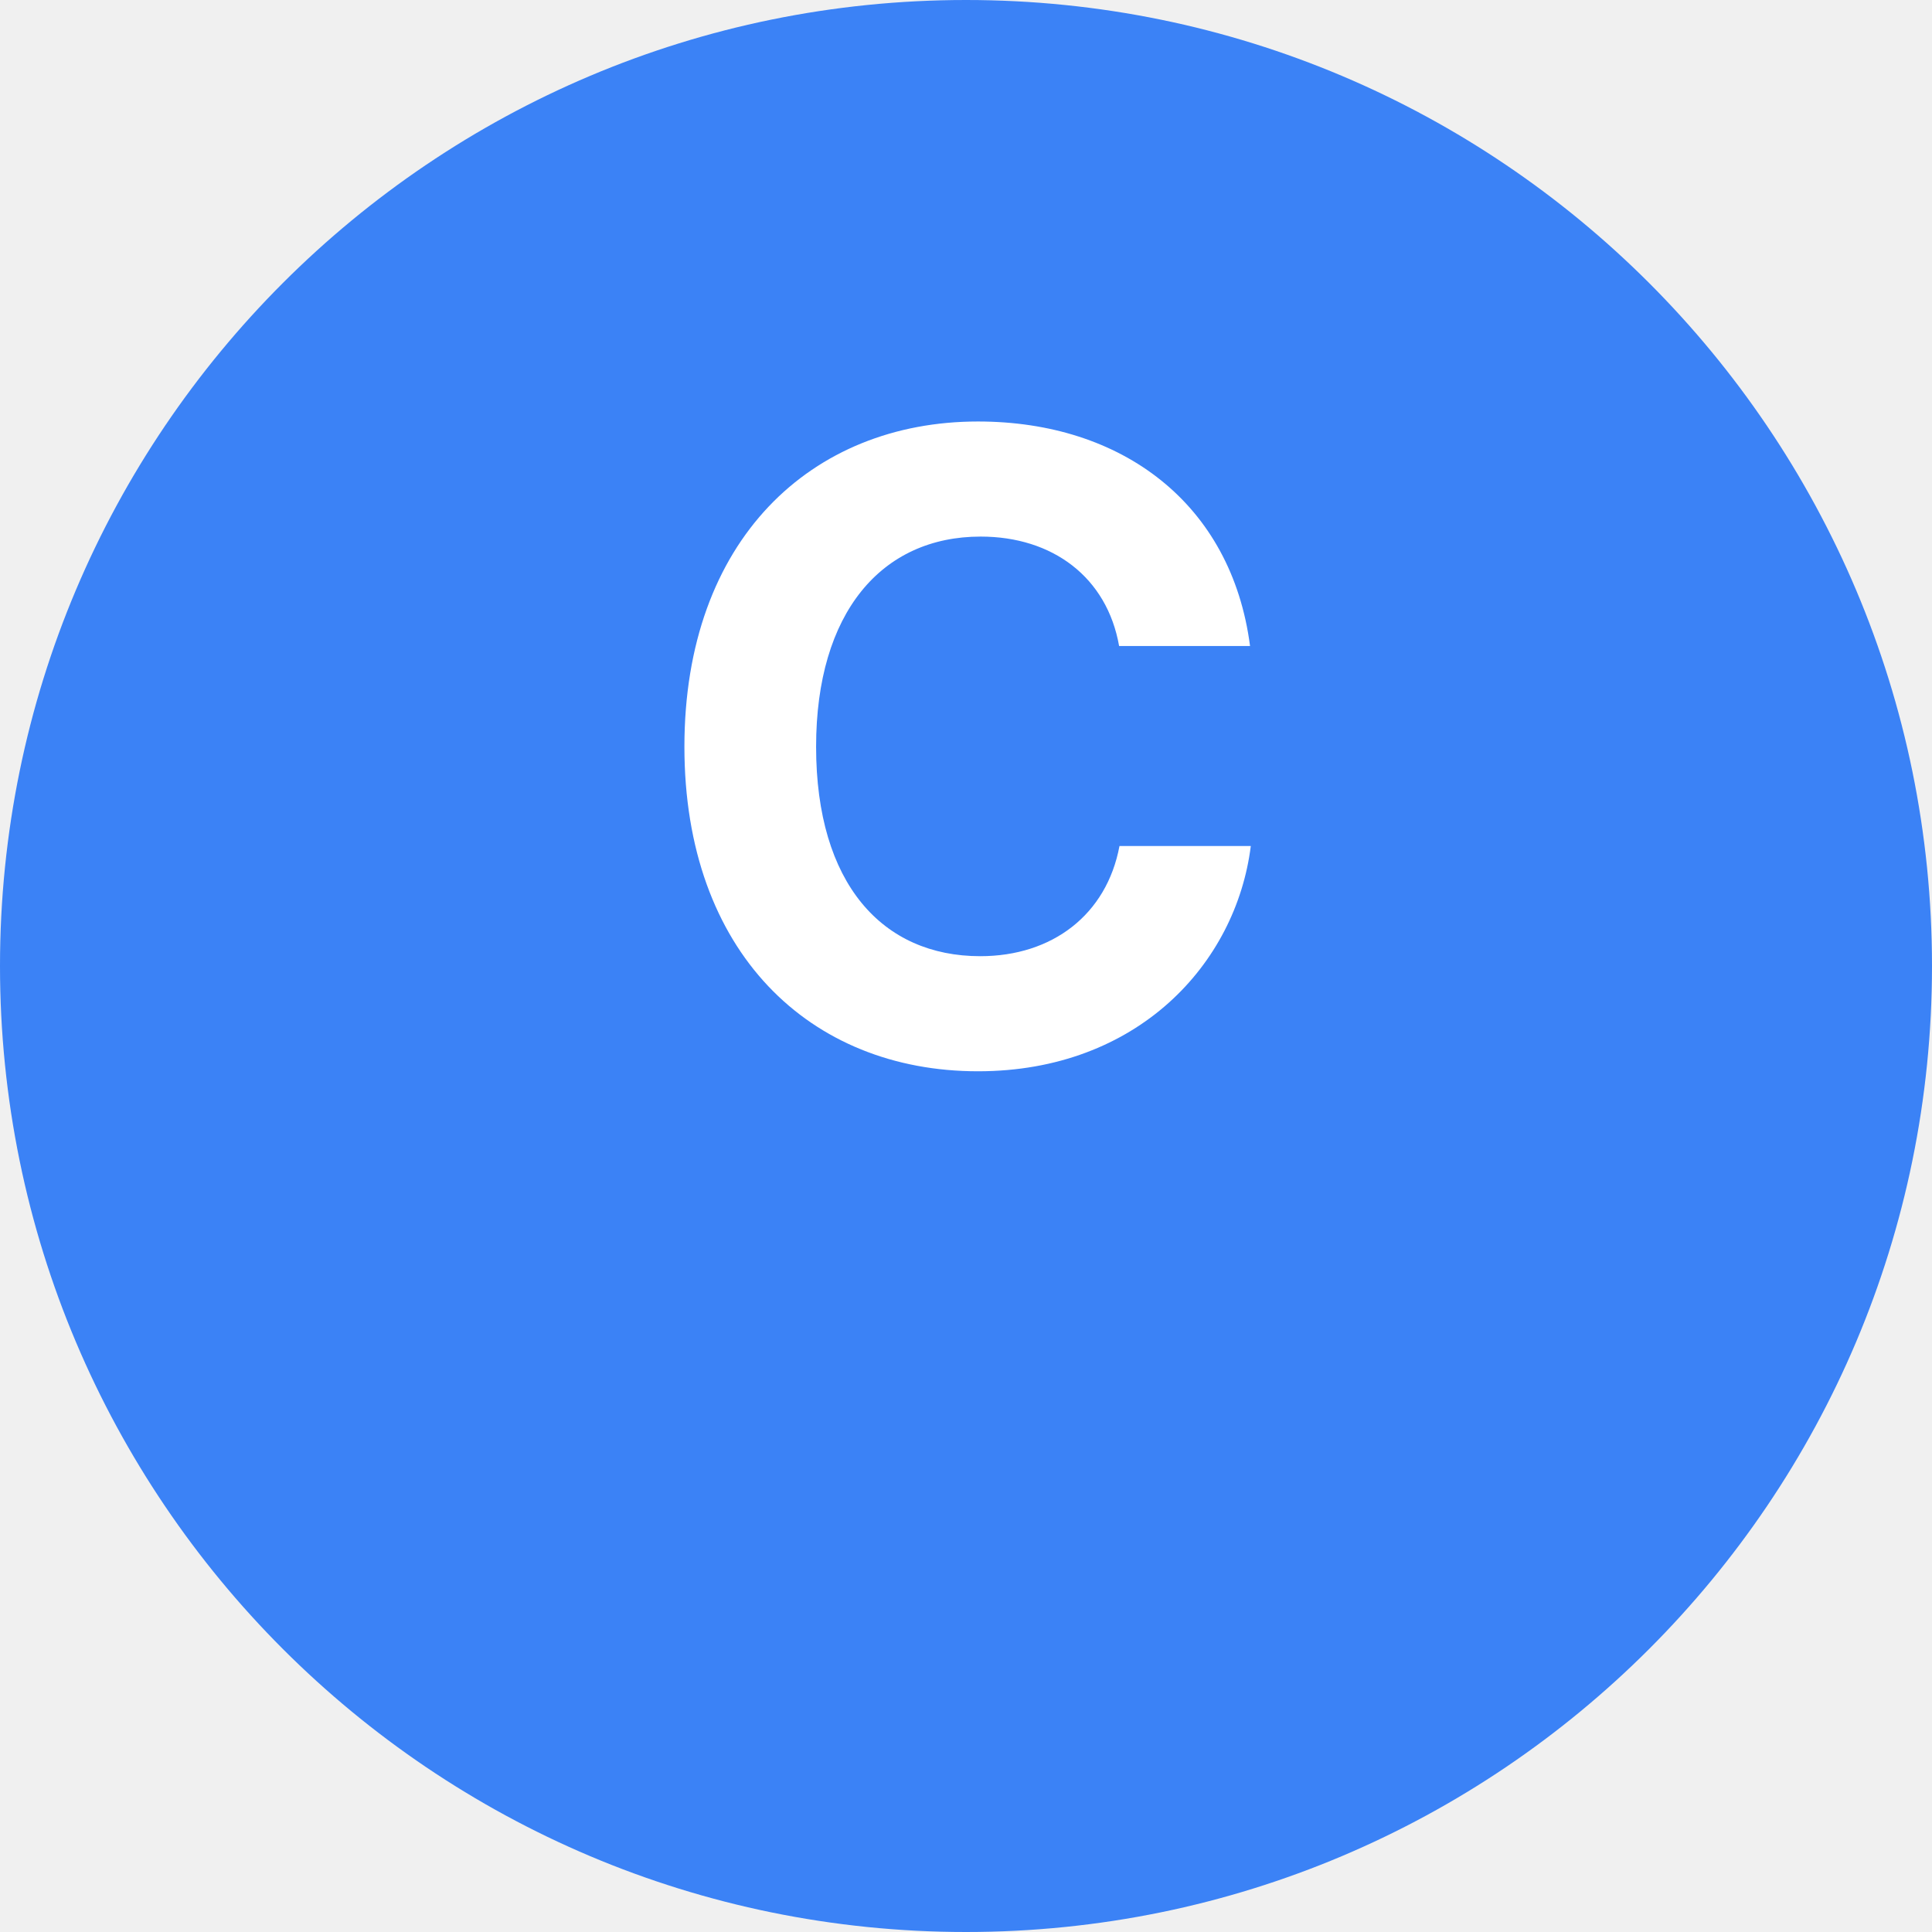
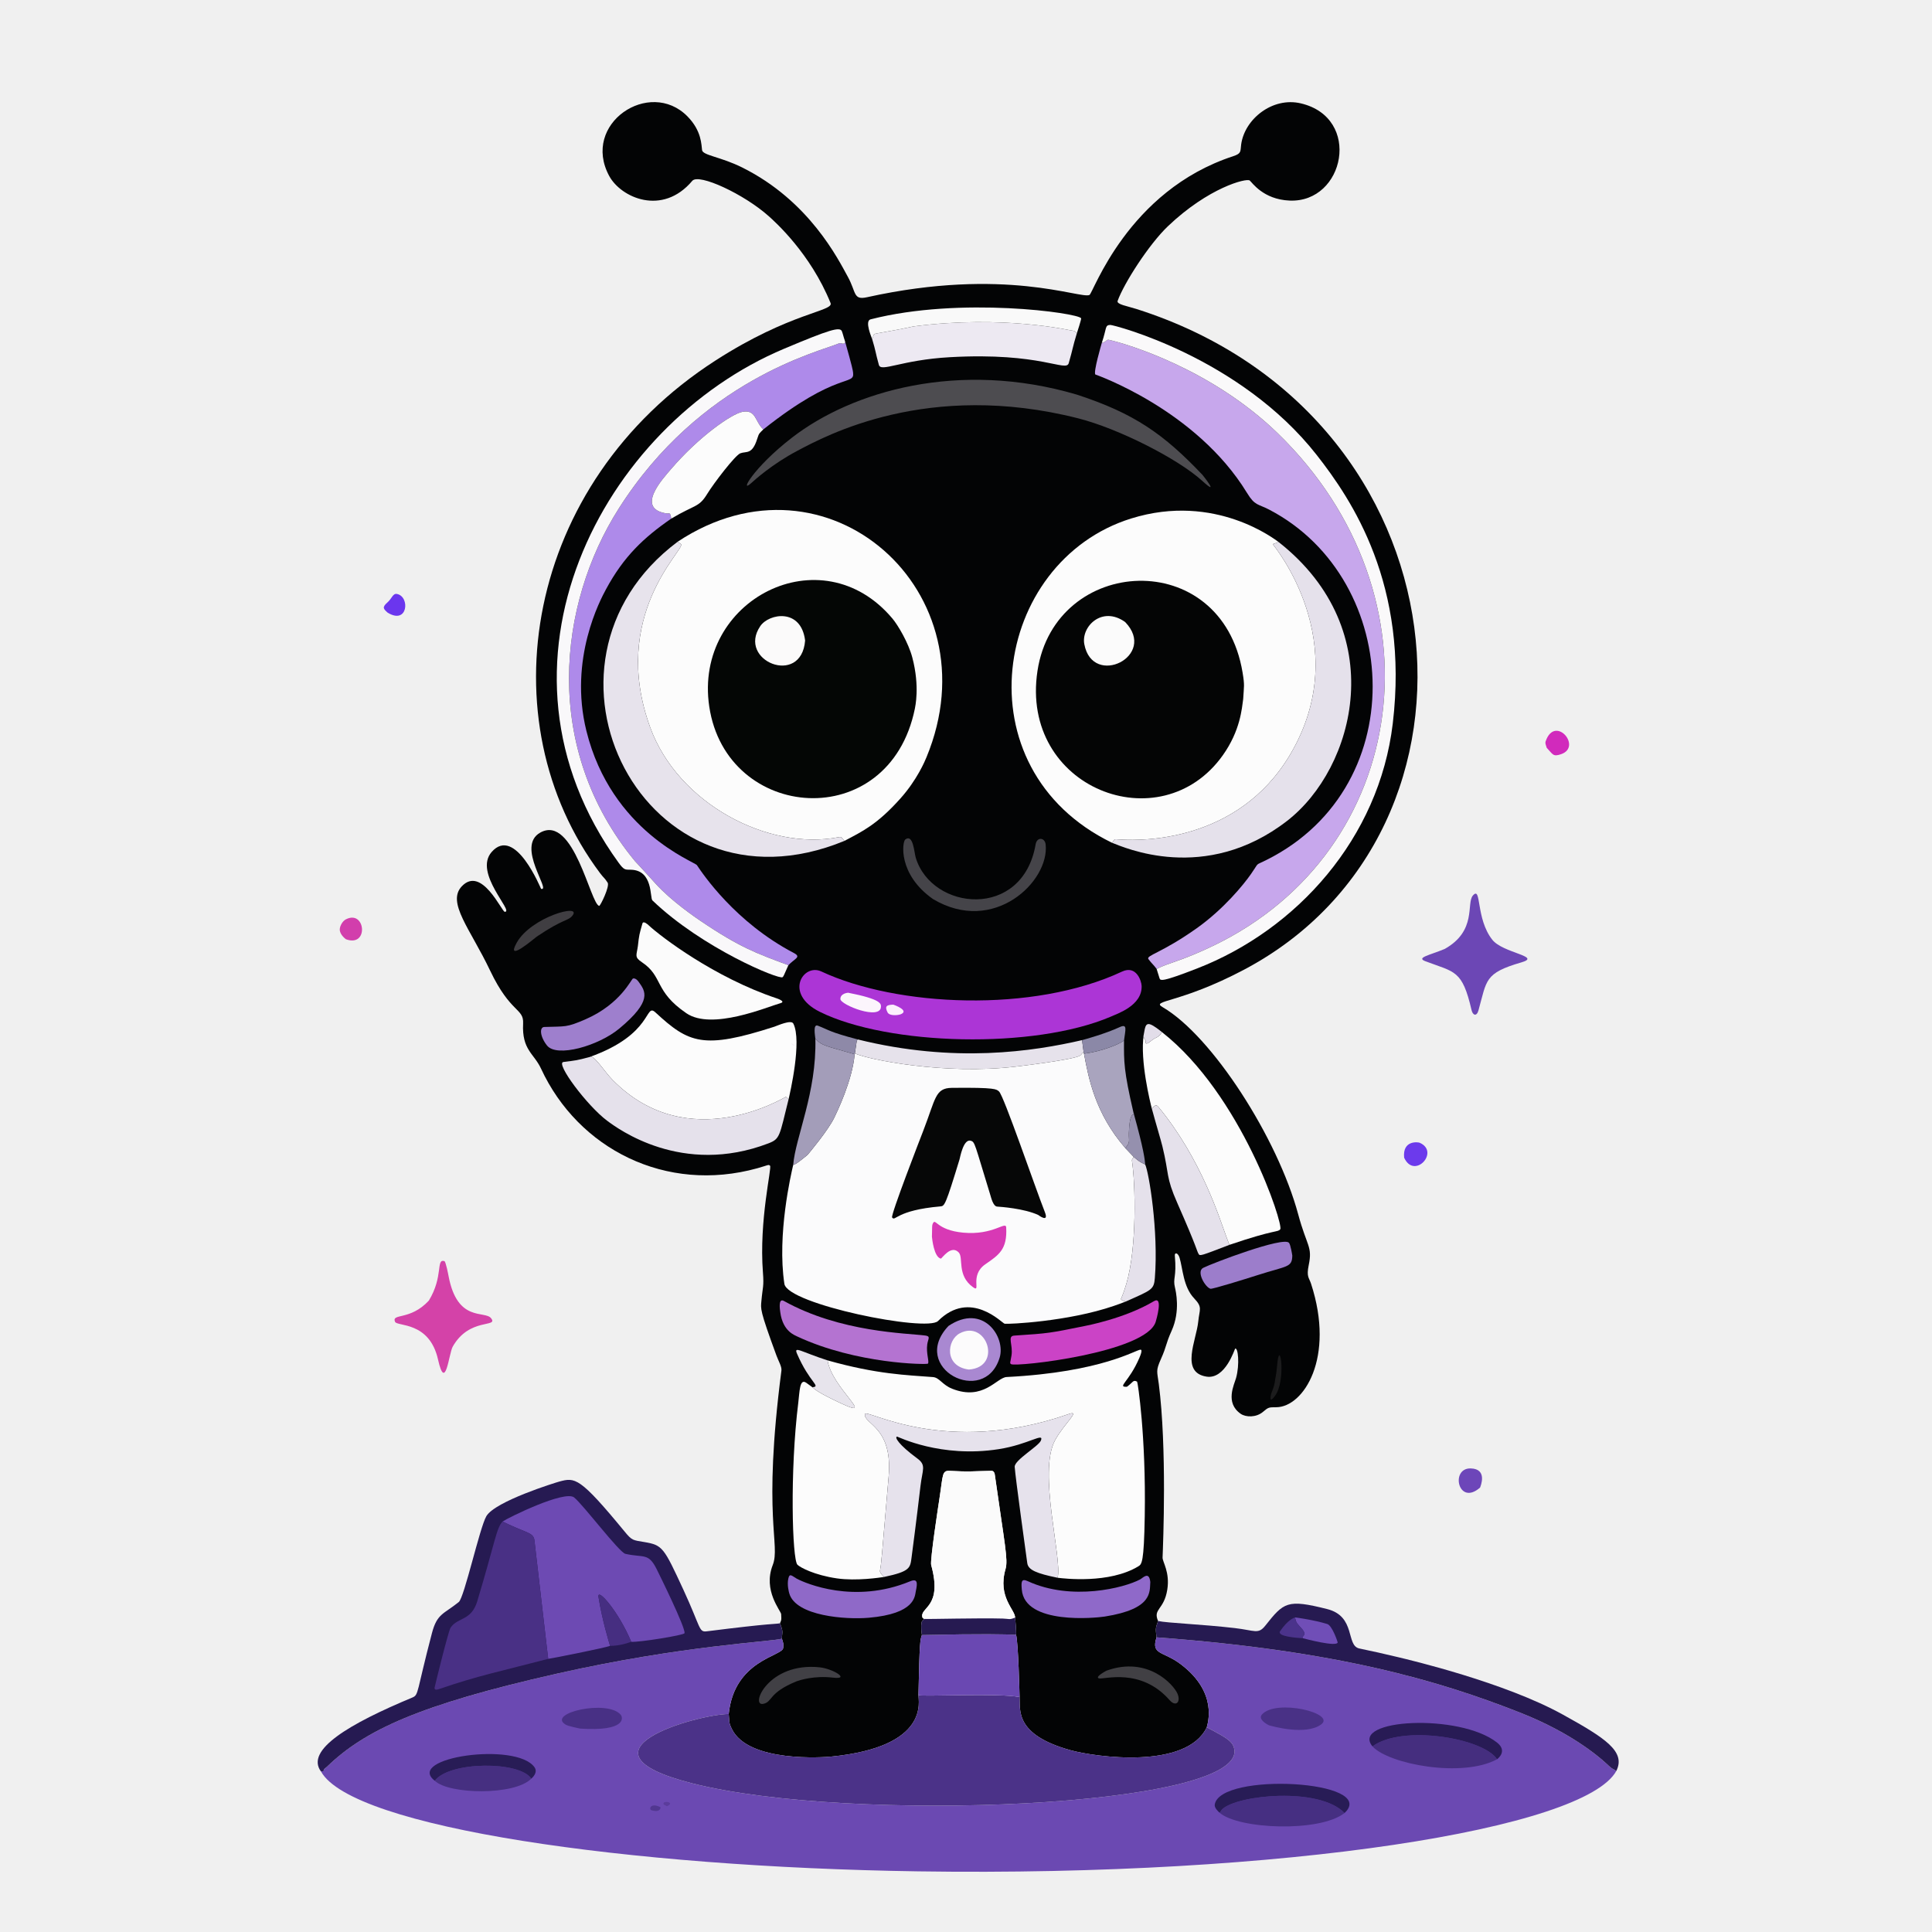
- <svg xmlns="http://www.w3.org/2000/svg" viewBox="0 0 80 80" width="80" height="80">
-   <circle cx="40" cy="40" r="40" fill="#3b82f6" />
-   <text x="50%" y="55%" text-anchor="middle" fill="white" font-family="system-ui, -apple-system, sans-serif" font-size="36" font-weight="700">
-     C
-   </text>
+ <svg xmlns="http://www.w3.org/2000/svg" width="100%" height="100%" viewBox="0 0 5225 5225" version="1.1" xml:space="preserve" style="fill-rule:evenodd;clip-rule:evenodd;stroke-linejoin:round;stroke-miterlimit:2;">
+   <g id="Background">
+     <path d="M2745.325,4374.637c-0.247,-21.785 -47.72,-55.418 -25.952,-131.186c7.347,-25.572 -2.079,-65.135 -29.005,-255.623c-0.151,-1.07 -1.441,-10.193 -9.024,-10.058c-56.246,0.996 -55.987,3.185 -112.24,0.091c-22.201,-1.221 -18.318,9.37 -28.649,76.402c-2.189,14.201 -25.561,165.854 -22.135,178.243c32.311,116.83 -32.605,113.354 -23.512,142.3c0.131,0.419 0,-0 4.236,3.483c-0.823,3.069 -5.257,4.274 -6.081,7.343c-0.751,2.801 -3.286,12.248 0.263,36.248c-4.482,12.236 -6.429,17.55 -9.303,162.618c-0.7,14.063 33.14,139.652 -236.535,166.186c-15.856,1.56 -223.661,17.566 -268.36,-75.187c-9.028,-18.733 -5.787,-19.194 -8.24,-40.055c15.027,-146.219 145.35,-156.181 147.314,-178.585c1.137,-12.967 0.377,-12.707 -3.446,-25.061c-0.015,-16.401 5.118,-17.14 -5.345,-41.669c2.593,-6.742 4.764,-6.348 3.294,-24.725c-0.75,-9.369 -49.758,-63.77 -22.813,-132.717c21.65,-55.399 -28.325,-126.784 23.517,-525.864c1.408,-10.838 -7.539,-24.849 -13.385,-40.734c-46.008,-125.023 -42.624,-126.303 -40.731,-147.861c3.383,-38.529 7.157,-37.969 4.151,-76.516c-11.025,-141.381 24.702,-284.026 19.194,-289.128c-4.435,-4.108 -5.283,-1.163 -34.302,6.884c-247.329,68.589 -484.43,-52.183 -585.069,-269.447c-19.234,-41.523 -52.045,-50.459 -48.425,-121.965c2.133,-42.125 -34.036,-27.046 -89.363,-143.39c-53.555,-112.616 -117.885,-183.959 -76.425,-227.717c53.633,-56.605 108.057,68.923 116.205,69.052c26.353,0.417 -85.361,-104.774 -35.517,-161.825c63.626,-72.827 133.048,99.492 133.634,99.65c29.051,7.873 -69.204,-114.88 -2.082,-152.171c90.496,-50.277 136.099,195.389 159.408,198.245c2.916,0.357 29.115,-53.006 22.701,-62.922c-8.931,-13.807 -10.433,-12.239 -20.336,-25.456c-309.061,-412.476 -204.526,-1054.006 312.068,-1386.55c203.609,-131.068 320.4,-132.712 311.145,-155.538c-54.312,-133.966 -150.02,-219.462 -167.22,-234.826c-66.954,-59.81 -189.147,-116.404 -206.715,-95.542c-80.868,96.035 -192.855,45.625 -224.628,-13.084c-76.57,-141.484 109.078,-265.113 211.45,-161.361c39.048,39.575 37.569,77.736 39.662,91.435c2.178,14.256 50.507,18.027 108.411,46.83c182.03,90.549 259.949,248.895 285.523,295.153c23.526,42.555 14.162,64.201 51.999,55.827c373.646,-82.69 576.534,5.001 601.672,-6.085c10.036,-4.426 102.817,-281.789 388.651,-375.286c23.227,-7.598 19.124,-13.074 21.687,-31.851c9.387,-68.765 84.745,-129.099 161.236,-111.12c165.928,39 118.904,269.312 -30.302,262.947c-71.872,-3.066 -101.715,-49.55 -107.843,-54.32c-8.909,-6.934 -111.41,18.949 -221.503,123.992c-50.828,48.497 -118.341,153.473 -135.692,201.605c-3.416,9.476 26.049,13.974 51.252,22.001c902.651,287.5 1003.192,1410.767 290.008,1787.041c-174.106,91.858 -252.587,81.795 -219.512,101.045c133.669,77.798 310.91,353.827 366.58,560.253c23.669,87.765 39.023,86.305 28.475,137.332c-6.593,31.892 0.853,33.703 6.241,50.2c65.635,200.981 -20.271,333.381 -93.704,334.171c-20.236,0.218 -20.925,-0.531 -36.41,12.637c-18.212,15.487 -46.198,14.752 -60.079,5.143c-42.908,-29.703 -17.725,-78.384 -12.6,-96.637c10.305,-36.701 5.496,-84.153 -2.54,-79.544c-1.12,0.642 -26.326,83.647 -77.283,75.624c-71.923,-11.324 -27.394,-98.342 -22.402,-148.902c3.36,-34.031 12.345,-38.154 -11.176,-62.909c-29.556,-31.106 -30.504,-80.395 -39.316,-109.595c-4.28,-14.181 -13.703,-15.207 -12.845,-5.737c5.402,59.606 -5.949,59.719 0.391,86.299c2.169,9.095 15.08,63.222 -8.932,116.531c-17.051,37.855 -12.321,39.277 -29.232,77.173c-14.183,31.784 -10.006,32.641 -5.583,67.037c22.282,173.262 11.75,431.751 10.221,469.271c-0.486,11.927 20.273,39.064 12.745,86.866c-8.719,55.372 -39.449,51.495 -24.898,84.826c-7.952,21.532 -6.487,21.744 -4.119,44.259c-15.591,48.266 17.413,36.359 65.517,72.747c102.1,77.232 72.217,161.41 70.276,170.619c-55.22,114.692 -300.974,80.476 -368.184,61.94c-153.059,-42.214 -135.74,-110.412 -138.041,-143.756c-0.317,-13.498 -3.344,-142.537 -9.435,-168.504c0.948,-9.746 -2.295,-42.829 -2.659,-46.541Z" style="fill:#030405;" />
+     <path d="M3127.85,4428.132c490.486,36.069 764.65,117.661 981.973,203.076c150.83,59.281 225.572,129.69 242.005,145.171c8.565,8.069 9.425,6.415 19.374,13.185c-86.462,156.329 -892.207,286.207 -1888.835,271.424c-785.175,-11.647 -1529.682,-118.564 -1614.139,-269.872c3.163,-2.366 3.841,0.605 6.813,-1.618c2.143,-1.603 -0.672,-2.289 0.757,-4.044c2.456,-3.014 5.992,-4.969 8.787,-7.672c102.155,-98.741 249.904,-167.613 622.676,-251.699c336.925,-76.001 580.117,-86.133 607.395,-94.286c3.823,12.354 4.583,12.093 3.446,25.061c-1.964,22.405 -132.287,32.367 -147.314,178.585c-81.434,0.486 -442.542,99.583 -100.186,187.15c429.038,109.738 1487.446,65.242 1467.756,-89.867c-2.888,-22.748 -19.2,-32.104 -74.715,-61.227c1.941,-9.209 31.824,-93.387 -70.276,-170.619c-48.104,-36.388 -81.108,-24.481 -65.517,-72.747Z" style="fill:#6b49b2;" />
+     <path d="M1832.895,1464.929c403.996,-267.235 857.708,135.385 672.845,582.76c-4.046,9.792 -25.209,61.005 -70.782,111.944c-63.156,70.591 -102.867,88.945 -151.13,114.462c-7.869,-7.848 -6.31,-11.811 -15.75,-9.967c-190.536,37.214 -434.726,-90.666 -509.812,-297.262c-109.893,-302.365 93.429,-479.631 83.699,-494.782c-2.081,-3.24 -6.99,-3.913 -9.071,-7.154Z" style="fill:#fcfcfc;" />
+     <path d="M2930.614,2844.969l1.031,4.661c12.703,68.397 30.53,161.767 111.841,255.411c5.024,5.149 20.693,21.754 22.485,23.653c-2.361,6.031 -5.436,5.008 -4.481,11.446c9.271,62.49 13.54,233.996 -15.231,331.622c-9.335,31.675 -14.842,40.4 -14.697,41.336c0.634,4.091 11.668,6.531 12.8,6.781c1.533,0.339 2.853,-2.059 4.386,-1.72c-5.124,1.911 -10.906,4.8 -36.305,13.537c-123.668,42.54 -285.848,49.934 -295.431,48.262c-6.966,-1.215 -92.574,-94.52 -180.26,-7.282c-30.502,30.346 -407.133,-45.19 -415.459,-100.626c-20.041,-133.438 18,-296.338 23.864,-321.449c2.831,-1.635 4.556,1.272 38.825,-27.301c6.381,-7.603 55.495,-66.128 72.359,-100.79c6.299,-12.948 49.309,-101.351 54.921,-171.403l0.734,-2.214c35.801,16.596 243,58.626 435.596,35.644c13.992,-1.67 155.852,-18.598 173.599,-29.831c3.817,-2.416 5.607,-7.321 9.424,-9.737Z" style="fill:#fbfbfc;" />
+     <path d="M3457.851,1465.785c-14.264,5.942 -15.286,4.971 -15.406,6.298c-0.067,0.74 224.465,267.117 47.273,567.582c-143.035,242.545 -410.614,232.756 -451.144,231.273c-21.613,-0.791 -21.974,-2.475 -25.525,0.754c-2.317,2.108 -3.201,5.499 -5.519,7.608c-413.554,-200.745 -322.159,-760.866 51.91,-877.151c228.126,-70.917 391.363,59.11 398.41,63.637Z" style="fill:#fcfcfc;" />
+     <path d="M2238.077,3679.061c133.397,37.712 214.101,39.718 284.999,45.164c17.712,1.361 24.909,20.816 52.054,31.591c84.522,33.55 120.44,-30.371 147.172,-31.726c259.875,-13.171 350.787,-74.815 362.397,-73.956c1.774,0.131 5.595,1.279 -3.267,21.995c-28.414,66.412 -61.285,79.084 -33.751,78.371c17.31,-12.547 16.384,-19.826 27.548,-13.914c1.738,0.921 24.249,146.756 20.691,363.326c-2.085,126.887 -8.097,130.535 -17.49,136.236c-78.435,47.599 -200.659,32.956 -218.161,30.859c13.146,-51.991 -53.939,-285.863 -6.931,-372.008c24.615,-45.109 70.525,-82.464 37.209,-70.822c-334.335,116.828 -549.015,-15.943 -551.347,-0.075c-4.092,27.84 75.67,33.569 64.145,168.493c-20.088,235.163 -19.801,234.997 -23.414,255.176c-0.285,1.594 -0.975,5.447 10.897,17.057c-10.117,1.558 -74.926,11.537 -127.899,3.78c-60.635,-8.879 -98.995,-29.572 -106.317,-36.864c-14.157,-14.097 -20.815,-252.669 2.306,-438.305c3.719,-29.86 3.404,-66.326 21.389,-53.883c5.67,3.922 11.081,8.209 16.751,12.132c5.486,5.118 16.714,15.594 81.927,45.633c88.456,40.744 -29.284,-44.224 -40.908,-118.259Z" style="fill:#fcfcfc;" />
+     <path d="M2109.312,4390.128c10.463,24.53 5.33,25.269 5.345,41.669c-27.278,8.154 -270.47,18.285 -607.395,94.286c-372.772,84.087 -520.521,152.959 -622.676,251.699c-2.796,2.702 -6.331,4.657 -8.787,7.672c-1.429,1.754 1.386,2.441 -0.757,4.044c-2.972,2.223 -3.65,-0.747 -6.813,1.618c-43.73,-58.328 76.55,-129.28 247.159,-200.314c17.471,-7.274 10.644,-13.751 52.75,-174.008c14.06,-53.513 31.672,-51.138 72.586,-84.202c14.948,-12.079 56.264,-200.082 74.467,-231.883c23.33,-40.758 188.889,-91.585 197.434,-93.877c42.455,-11.391 54.602,-13.219 176.895,135.528c20.038,24.372 22.028,22.777 53.154,28.062c49.336,8.376 52.465,14.158 105.602,129.085c47.38,102.476 41.324,115.059 62.709,112.362c182.185,-22.98 182.613,-18.952 198.328,-21.741Z" style="fill:#261a52;" />
+     <path d="M2474.25,1916.358c-69.385,341.031 -509.815,306.37 -556.146,-5.797c-42.775,-288.21 303.638,-466.436 495.572,-237.541c14.727,17.563 43.037,65.063 53.634,105.153c21.046,79.615 7.341,134.705 6.939,138.186Z" style="fill:#040605;" />
+     <path d="M3362.132,1890.726c-3.537,24.288 -7.275,84.512 -54.924,151.642c-168.017,236.71 -549.79,89.252 -501.383,-228.088c47.695,-312.676 497.963,-338.24 554.701,4.689c5.954,35.986 3.58,35.78 1.606,71.757Z" style="fill:#040505;" />
+     <path d="M2483.924,4584.498c13.644,4.455 217.691,-6.269 273.495,5.184c2.301,33.344 -15.018,101.542 138.041,143.756c67.21,18.537 312.964,52.753 368.184,-61.94c55.515,29.124 71.827,38.479 74.715,61.227c19.69,155.109 -1038.718,199.605 -1467.756,89.867c-342.355,-87.567 18.753,-186.664 100.186,-187.15c2.453,20.861 -0.788,21.322 8.24,40.055c44.7,92.753 252.505,76.747 268.36,75.187c269.674,-26.534 235.834,-152.123 236.535,-166.186Z" style="fill:#4b3288;" />
+     <path d="M2979.863,926.971c12.066,-1.116 11.616,-9.521 19.248,-7.832c47.82,10.583 277.291,78.501 456.795,252.965c452.897,440.179 358.247,1128.303 -173.31,1384.986c-88.752,42.857 -120.88,45.867 -154.531,63.436c-10.269,-14.066 -11.591,-12.426 -22.116,-26.567c-7.534,-10.122 35.232,-16.06 130.102,-83.242c73.324,-51.924 127.732,-118.948 147.354,-147.213c16.187,-23.317 14.636,-25.014 22.738,-28.705c417.586,-190.257 389.997,-767.028 26.293,-956.51c-31.051,-16.177 -38.453,-10.009 -59.999,-45.32c-137.746,-225.748 -410.246,-320.187 -410.264,-320.212c-5.276,-6.963 15.729,-79.058 17.69,-85.785Z" style="fill:#c7a7ec;" />
+     <path d="M2284.653,920.675c20.863,73.652 21.649,80.179 22.511,87.343c4.409,36.634 -41.66,-6.171 -242.758,153.302c-23.063,-20.959 -19.168,-54.626 -56.815,-47.434c-29.175,5.574 -117.628,67.001 -192.893,154.826c-22.644,26.423 -97.717,107.639 -10.708,119.988c1.615,0.229 3.228,-0.608 4.859,-0.579c1.269,0.023 5.041,0.089 6.381,14.524c-74.959,51.7 -128.633,102.667 -176.316,191.01c-14.699,27.232 -101.435,187.93 -52.993,383.178c67.558,272.297 292.312,353.173 298.901,363.023c15.733,23.516 103.111,154.125 262.094,237.467c21.401,11.219 1.659,15.165 -14.802,33.085c-84.2,-31.662 -129.183,-46.512 -238.283,-120.419c-10.357,-7.016 -78.222,-52.989 -120.389,-99.784c-51.197,-56.816 -51.858,-56.074 -56.083,-61.197c-253.204,-306.964 -207.793,-695.246 -44.53,-952.784c221.068,-348.719 542.043,-424.927 594.584,-447.002c9.443,-3.967 12.822,5.112 18.374,-3.648c0.898,-1.416 -2.034,-3.484 -1.136,-4.901Z" style="fill:#ae8aea;" />
+     <path d="M1359.155,4114.896c14.402,-10.044 168.272,-85.879 193.705,-65.008c25.418,20.859 121.737,148.625 138.529,152.41c49.642,11.19 62.158,-3.843 84.663,41.648c6.688,13.519 78.44,158.559 75.221,172.884c-1.254,5.58 -123.384,25.099 -144.11,23.407c-33.815,-81.438 -92.913,-149.147 -88.513,-121.091c9.508,60.634 28.136,121.615 31.306,131.994c-11.974,5.06 -161.074,34.802 -167.409,35.161c-0.396,-5.048 -36.201,-310.774 -37.144,-319.985c-2.11,-20.599 -18.152,-19.615 -69.007,-43.227c-15.99,-7.424 -15.854,-7.551 -17.239,-8.193Z" style="fill:#6d4ab3;" />
+     <path d="M2094.089,2776.705c8.814,-3 45.661,-19.83 51.424,-8.513c23.963,47.06 -9.125,188.801 -12.857,204.787c-3.128,-1.031 -4.321,-5.459 -7.448,-6.491c-1.576,-0.52 -262.855,163.394 -468.639,-46.029c-20.842,-21.211 -43.593,-58.347 -57.733,-62.944c-1.531,-0.498 -3.126,1.78 -4.657,1.283c174.012,-61.862 149.022,-147.957 178.471,-120.73c90.346,83.532 129.28,100.645 321.44,38.637Z" style="fill:#fcfcfc;" />
+     <path d="M3457.851,1465.785c306.125,240.921 207.09,611.753 23.007,754.276c-221.793,171.719 -442.832,70.784 -473.327,59.238c2.317,-2.108 3.201,-5.499 5.519,-7.608c3.55,-3.23 3.911,-1.545 25.525,-0.754c40.53,1.483 308.109,11.271 451.144,-231.273c177.192,-300.465 -47.34,-566.841 -47.273,-567.582c0.12,-1.326 1.142,-0.356 15.406,-6.298Z" style="fill:#e5e1eb;" />
+     <path d="M1832.895,1464.929c2.081,3.24 6.99,3.913 9.071,7.154c9.73,15.151 -193.593,192.417 -83.699,494.782c75.086,206.596 319.277,334.476 509.812,297.262c9.44,-1.844 7.881,2.12 15.75,9.967c-542.289,223.677 -893.787,-477.904 -450.934,-809.165Z" style="fill:#e7e3ec;" />
+     <path d="M3003.741,2749.605c-207.895,88.738 -601.281,78.334 -786.227,-12.994c-99.011,-48.892 -45.088,-132.178 3.716,-109.34c203.806,95.37 572.283,113.289 813.3,0.332c38.712,-18.143 52.462,25.604 52.946,38.576c2.026,54.263 -67.997,75.934 -83.736,83.426Z" style="fill:#ac35d6;" />
+     <path d="M3142.379,2791.202c215.327,169.172 329.625,521.829 319.984,533.344c-7.387,8.823 -11.716,-0.75 -137.544,42.098c-0.632,-1.83 -0.625,-1.478 -8.493,-22.662c-18.072,-48.657 -66.81,-208.466 -182.675,-349.408c-7.609,-9.256 -9.68,-4.837 -18.715,3.213c-3.911,-15.554 -32.32,-128.541 -21.851,-199.287c0.648,1.554 -1.319,3.452 -0.671,5.006c4.444,10.663 6.355,9.557 6.411,10.543c0.097,1.719 -0.976,3.389 -0.807,5.103c0.778,7.923 12.63,-2.222 13.467,-2.939c15.663,-13.408 20.576,-7.603 30.895,-25.011Z" style="fill:#fcfcfc;" />
+     <path d="M2979.863,926.971c13.696,-40.214 7.842,-47.645 22.953,-48.234c8.203,-0.32 350.451,86.708 558.272,351.903c94.46,120.538 250.205,350.699 205.599,725.957c-36.863,310.113 -259.36,557.777 -529.477,662.688c-94.343,36.642 -99.134,33.504 -101.366,26.248c-0.616,-2.002 -0.576,-1.852 -7.779,-25.006c33.651,-17.569 65.779,-20.578 154.531,-63.436c531.556,-256.683 626.206,-944.806 173.31,-1384.986c-179.504,-174.464 -408.975,-242.382 -456.795,-252.965c-7.632,-1.689 -7.182,6.715 -19.248,7.832Z" style="fill:#faf9fa;" />
+     <path d="M2390.828,4264.827c-11.872,-11.611 -11.182,-15.463 -10.897,-17.057c3.614,-20.179 3.326,-20.012 23.414,-255.176c11.526,-134.924 -68.237,-140.653 -64.145,-168.493c2.332,-15.868 217.012,116.904 551.347,0.075c33.316,-11.642 -12.594,25.713 -37.209,70.822c-47.008,86.145 20.077,320.017 6.931,372.008c-56.823,-11.717 -79.487,-20.933 -82.065,-39.535c-2.884,-20.809 -32.261,-232.797 -34.02,-260.383c-1.161,-18.206 64.229,-55.453 70.731,-70.892c9.993,-23.726 -32.992,10.217 -113.403,22.9c-157.986,24.919 -273.553,-34.121 -275.375,-33.863c-7.435,1.053 3.37,21.346 54.49,58.948c25.167,18.512 14.059,29.797 8.813,74.327c-1.824,15.487 -11.666,99.036 -24.134,193.427c-3.765,28.507 -3.375,37.822 -74.48,52.892Z" style="fill:#e6e2ec;" />
+     <path d="M2284.653,920.675c-0.898,1.416 2.034,3.484 1.136,4.901c-5.552,8.76 -8.931,-0.32 -18.374,3.648c-52.541,22.074 -373.517,98.282 -594.584,447.002c-163.264,257.538 -208.675,645.82 44.53,952.784c4.226,5.123 4.886,4.381 56.083,61.197c42.167,46.794 110.032,92.768 120.389,99.784c109.1,73.907 154.082,88.757 238.283,120.419c-13.235,30.287 -13.454,30.472 -15.648,32.327c-8.994,7.602 -217.778,-78.697 -352.049,-207.636c-7.129,-6.846 2.309,-81.15 -57.634,-82.912c-15.776,-0.464 -18.52,2.043 -33.851,-19.115c-387.198,-534.354 -45.164,-1182.933 447.848,-1390.037c121.671,-51.111 151.081,-60.37 156.14,-46.962c3.035,8.043 4.696,16.559 7.731,24.602Z" style="fill:#f9f8fa;" />
+     <path d="M2678.283,3231.859c-43.102,-139.981 -41.172,-143.561 -53.231,-146.833c-19.757,-5.361 -28.663,45.96 -30.074,50.586c-37.762,123.868 -40.486,126.06 -51.406,127.002c-121.463,10.479 -121.816,42.159 -130.913,30.009c-4.48,-5.983 76.875,-215.499 84.077,-234.045c33.924,-87.364 31.818,-116.027 77.5,-116.528c120.127,-1.318 120.395,3.704 127.544,9.785c12.775,10.867 96.241,255.472 123.953,326.067c12.145,30.938 -17.748,8.002 -17.788,7.984c-38.861,-17.892 -102.197,-22.131 -111.262,-22.738c-11.276,-0.755 -16.65,-26.416 -18.399,-31.29Z" style="fill:#060707;" />
+     <path d="M1359.155,4114.896c1.385,0.642 1.25,0.769 17.239,8.193c50.856,23.612 66.898,22.628 69.007,43.227c0.943,9.212 36.748,314.937 37.144,319.985c-126.2,33.088 -190.828,45.605 -296.486,82.194c-0.873,0.302 -11.996,4.154 -10.754,-4.226c0.466,-3.142 37.213,-153.642 43.36,-162.504c20.036,-28.887 55.997,-17.734 72.165,-71.526c48.529,-161.458 51.5,-197.675 68.325,-215.343Z" style="fill:#493085;" />
+     <path d="M3131.969,4383.874c25.475,5.64 115.822,8.614 207.324,19.167c54.505,6.286 63.345,17.786 82.703,-6.614c50.005,-63.026 58.858,-72.111 167.176,-44.815c78.548,19.795 50.22,98.689 86.919,106.576c51.567,11.081 51.273,10.791 102.698,22.997c36.913,8.762 291.059,69.088 447.89,155.875c114.408,63.311 170.971,99.744 144.523,152.504c-9.948,-6.771 -10.808,-5.116 -19.374,-13.185c-16.433,-15.481 -91.175,-85.889 -242.005,-145.171c-217.323,-85.415 -491.488,-167.007 -981.973,-203.076c-2.369,-22.514 -3.834,-22.727 4.119,-44.259Z" style="fill:#261a51;" />
+     <path d="M2745.325,4374.637c-15.744,6.825 -16.011,3.204 -33.351,2.725c-66.795,-1.845 -200.185,1.897 -212.929,0.927c-4.236,-3.483 -4.104,-3.064 -4.236,-3.483c-9.093,-28.946 55.823,-25.47 23.512,-142.3c-3.426,-12.389 19.946,-164.042 22.135,-178.243c10.331,-67.032 6.449,-77.623 28.649,-76.402c56.253,3.094 55.994,0.905 112.24,-0.091c7.583,-0.134 8.873,8.988 9.024,10.058c26.926,190.487 36.351,230.051 29.005,255.623c-21.768,75.768 25.705,109.401 25.952,131.186Z" style="fill:#fbfbfb;" />
+     <path d="M2911.667,1067.047c156.454,50.907 236.183,107.499 340.299,217.174c0.907,0.955 49.045,61.325 -0.328,16.455c-66.78,-60.69 -227.438,-141.829 -335.804,-169.324c-406.912,-103.244 -683.214,47.552 -758.985,87.544c-68.585,36.199 -116.095,79.345 -125.14,87.56c-33.279,30.223 4.433,-41.215 110.413,-123.055c162.837,-125.748 451.119,-209.947 769.546,-116.353Z" style="fill:#4d4c50;" />
+     <path d="M1594.178,2858.798c1.531,0.498 3.126,-1.78 4.657,-1.283c14.141,4.597 36.891,41.733 57.733,62.944c205.784,209.424 467.063,45.51 468.639,46.029c3.128,1.031 4.321,5.459 7.448,6.491c-24.795,99.688 -22.733,107.021 -54.445,119.17c-233.662,89.52 -407.703,-39.948 -435.958,-60.968c-54.288,-40.385 -140.689,-156.129 -118.672,-159.012c35.695,-4.674 35.401,-4.024 70.598,-13.372Z" style="fill:#e5e1eb;" />
+     <path d="M2912.397,901.039c-12.283,40.34 -10.347,40.469 -22.055,81.116c-7.255,25.186 -74.008,-30.04 -321.264,-16.143c-132.206,7.431 -186.524,41.305 -192.213,20.841c-9.854,-35.442 -7.742,-35.524 -18.349,-70.493c5.41,-8.388 1.405,-12.587 11.453,-14.355c94.772,-16.684 94.284,-18.396 102.567,-19.469c239.314,-31.001 420.932,10.714 422.908,10.886c14.864,1.296 13.6,6.11 16.954,7.616Z" style="fill:#ede9f2;" />
+     <path d="M2493.227,4421.88c173.457,-3.793 220.692,-1.957 254.757,-0.702c6.091,25.967 9.118,155.006 9.435,168.504c-55.804,-11.453 -259.85,-0.729 -273.495,-5.184c2.873,-145.068 4.82,-150.383 9.303,-162.618Z" style="fill:#6a48b2;" />
+     <path d="M1725.099,2558.673c3.521,-31.14 3.705,-30.778 12.265,-61.012c2.481,-8.762 15.236,3.208 16.212,4.123c32.974,30.944 179.04,142.188 346.966,198.188c1.254,0.418 26.009,8.673 10.097,13.088c-35.76,9.921 -185.279,74.381 -254.361,27.189c-88.045,-60.146 -61.843,-98.949 -120.466,-138.124c-20.831,-13.921 -14.066,-18.687 -10.712,-43.453Z" style="fill:#fbfbfb;" />
+     <path d="M2064.406,1161.32c-10.943,10.751 -11.694,10.15 -16.329,24.853c-14.004,44.418 -29.011,33.463 -45.872,39.725c-14.071,5.226 -72.441,81.805 -89.399,109.574c-22.903,37.504 -31.607,28.01 -97.574,67.173c-1.341,-14.434 -5.112,-14.501 -6.381,-14.524c-1.631,-0.029 -3.244,0.808 -4.859,0.579c-87.009,-12.349 -11.936,-93.565 10.708,-119.988c75.264,-87.825 163.717,-149.252 192.893,-154.826c37.647,-7.193 33.751,26.475 56.815,47.434Z" style="fill:#fcfcfc;" />
+     <path d="M2156.189,3614.46c-4.719,-2.99 -38.95,-12.162 -45.964,-65.685c-0.803,-6.128 -6.229,-39.32 9.779,-30.391c153.202,85.45 333.104,86.931 382.454,93.519c15.237,2.034 7.449,8.616 5.272,23.638c-3.523,24.315 6.222,47.642 1.727,52.403c-2.716,2.877 -193.318,1.313 -353.269,-73.485Z" style="fill:#b473d1;" />
+     <path d="M2931.823,3586.498c4.465,-0.957 109.917,-20.388 188.853,-67.474c25.964,-15.487 6.214,51.15 4.95,55.417c-24.804,83.693 -379.173,123.473 -391.326,114.756c-4.168,-2.99 -1.808,-3.779 1.233,-23.24c4.529,-28.985 -12.032,-52.602 7.238,-53.872c95.341,-6.284 95.166,-6.666 189.052,-25.588Z" style="fill:#cb43c6;" />
+     <path d="M3114.936,2997.789c9.035,-8.05 11.106,-12.469 18.715,-3.213c115.866,140.942 164.604,300.75 182.675,349.408c7.868,21.184 7.86,20.832 8.493,22.662c-77.136,29.704 -79.71,30.759 -83.18,24.746c-5.954,-10.317 -2.073,-11.834 -57.444,-137.374c-32.234,-73.084 -21.515,-76.052 -40.514,-153.758c-4.585,-18.751 -17.075,-59.463 -28.745,-102.47Z" style="fill:#e5e1eb;" />
+     <path d="M3907.166,2566.374c87.67,-49.143 57.852,-123.427 76.207,-144.498c23.803,-27.325 6.948,61.848 52.447,119.579c28.622,36.317 135.206,44.818 78.79,61.224c-100.46,29.215 -93.226,47.718 -116.18,129.904c-4.784,17.13 -15.306,13.755 -18.67,-0.769c-25.26,-109.071 -44.848,-101.975 -124.755,-132.139c-26.011,-9.819 10.514,-16.042 52.162,-33.301Z" style="fill:#6c47b5;" />
+     <path d="M2319.009,2810.91c262.91,65.285 475.531,32.499 607.384,2.07c0.092,2.58 0.555,2.127 4.221,31.99c-3.817,2.416 -5.607,7.321 -9.424,9.737c-17.747,11.233 -159.607,28.162 -173.599,29.831c-192.596,22.983 -399.794,-19.048 -435.596,-35.644c4.402,-29.794 4.332,-29.61 4.755,-32.177c0.543,-3.299 1.716,-2.511 2.259,-5.807Z" style="fill:#e6e2eb;" />
+     <path d="M2205.069,2809.026c18.639,20.126 29.008,19.338 106.194,42.082c-5.612,70.052 -48.622,158.455 -54.921,171.403c-16.864,34.662 -65.978,93.187 -72.359,100.79c-34.269,28.573 -35.994,25.665 -38.825,27.301c5.65,-73.506 63.994,-197.014 59.911,-341.575Z" style="fill:#a39db9;" />
+     <path d="M2155.069,4269.602c23.781,12.535 155.342,69.372 306.069,7.066c21.309,-8.809 20.278,4.873 15.551,27.208c-2.821,13.325 -1.521,60.335 -127.003,71.26c-62.411,5.434 -197.495,-4.384 -215.104,-65.787c-0.897,-3.128 -6.571,-22.913 -2.501,-40.598c3.508,-15.244 9.567,-6.828 22.988,0.852Z" style="fill:#8f69c8;" />
+     <path d="M3110.947,4278.451c-2.158,26.627 7.594,72.682 -123.135,93.427c-23.783,3.774 -216.658,23.17 -224.418,-73.009c-1.601,-19.837 -2.053,-31.06 16.129,-22.682c118.769,54.731 261.537,17.989 303.85,-4.723c7.627,-4.094 24.161,-23.416 27.574,6.986Z" style="fill:#8f69c9;" />
+     <path d="M1159.807,3517.415c40.042,-65.699 18.679,-113.897 42.027,-106.766c3.88,1.185 10.773,37.621 11.405,40.963c23.76,125.603 97.812,91.84 114.857,113.473c20.665,26.228 -58.901,-2.624 -103.74,76.853c-10.596,18.781 -19.447,125.237 -39.748,34.791c-23.29,-103.763 -110.759,-88.849 -116.246,-101.987c-9.997,-23.938 40.941,-2.61 91.444,-57.327Z" style="fill:#d442a8;" />
+     <path d="M2912.397,901.039c-3.354,-1.507 -2.09,-6.32 -16.954,-7.616c-1.976,-0.172 -183.594,-41.887 -422.908,-10.886c-8.283,1.073 -7.795,2.784 -102.567,19.469c-10.048,1.769 -6.043,5.967 -11.453,14.355c-0.804,-2.658 -20.993,-48.354 -4.113,-52.695c242.566,-62.386 561.72,-17.277 569.416,-2.924c1.146,2.138 -10.373,37.114 -11.421,40.297Z" style="fill:#f9f9f9;" />
+     <path d="M2565.215,3585.901c93.403,-62.714 155.359,29.877 138.252,85.88c-41.078,134.476 -245.954,27.915 -138.252,-85.88Z" style="fill:#a988d1;" />
+     <path d="M3039.836,2814.038c-0.342,57.887 -0.717,81.28 25.307,193.646c-0.801,1.418 2.006,3.318 1.205,4.736c-1.079,1.911 -11.958,-1.536 -13.362,51.908c-0.574,21.848 4.658,23.733 -9.5,40.712c-81.311,-93.644 -99.138,-187.014 -111.841,-255.411c48.298,-6.161 95.422,-25.603 108.191,-35.592Z" style="fill:#a9a4be;" />
+     <path d="M3711.733,4722.987c80.576,-59.564 300.078,-22.336 336.993,34.791c-93.437,50.991 -292.713,13.652 -336.993,-34.791Z" style="fill:#452e7f;" />
+     <path d="M3298.265,4902.357c2.884,-2.739 4.392,-6.717 7.276,-9.456c40.966,-38.911 262.77,-60.854 330.76,10.34c-67.557,52.918 -287.158,43.881 -338.036,-0.884Z" style="fill:#462f82;" />
+     <path d="M3065.971,3128.694c14.654,12.059 14.2,12.424 31.131,20.686c9.976,20.817 36.345,179.904 26.109,307.457c-2.486,30.977 -9.256,32.073 -74.461,61.322c-1.533,-0.339 -2.853,2.059 -4.386,1.72c-1.131,-0.25 -12.166,-2.69 -12.8,-6.781c-0.145,-0.936 5.362,-9.661 14.697,-41.336c28.77,-97.626 24.501,-269.132 15.231,-331.622c-0.955,-6.438 2.12,-5.415 4.481,-11.446Z" style="fill:#e5e1eb;" />
+     <path d="M1727.433,2655.686c17.599,24.769 38.404,50.476 -52.653,126.098c-56.231,46.699 -168.805,79.129 -195.4,45.765c-19.068,-23.922 -21.024,-49.634 -7.376,-50.123c57.616,-2.064 58.814,2.147 111.708,-20.898c95.202,-41.477 123.822,-109.507 128.38,-110.331c8.192,-1.482 14.539,8.633 15.341,9.489Z" style="fill:#9e7fcd;" />
+     <path d="M2523.166,2431.422c-95.666,-67.395 -83.042,-155.034 -74.856,-161.142c21.45,-16.003 23.967,34.882 28.23,49.077c43.256,144.03 289.033,168.878 324.251,-35.713c3.662,-21.271 25.048,-18.589 27.092,-0.075c11.029,99.917 -140.343,246.041 -304.717,147.853Z" style="fill:#454449;" />
+     <path d="M2520.36,3344.684c1.031,-29.896 -0.304,-30.103 2.518,-35.926c7.739,-15.967 9.155,18.074 82.061,24.889c81.275,7.597 115.202,-32.114 116.226,-14.208c3.416,59.738 -20.04,74.554 -56.463,99.754c-44.049,30.475 -9.462,79.106 -33.515,61.713c-43.944,-31.777 -24.984,-79.436 -38.303,-93.634c-20.879,-22.254 -46.117,17.158 -48.436,16.623c-18.74,-4.317 -23.592,-54.123 -24.088,-59.213Z" style="fill:#d839b5;" />
+     <path d="M3494.941,3395.583c-0.554,32.895 -13.886,27.269 -93.566,52.829c-34.588,11.095 -122.509,38.358 -127.705,36.963c-14.138,-3.795 -39.254,-46.683 -19.641,-56.566c24.826,-12.511 217.507,-85.799 232.046,-67.593c4.433,5.551 8.434,31.562 8.866,34.368Z" style="fill:#9c7dcb;" />
+     <path d="M3042.876,1682.216c88.546,91.737 -87.775,179.052 -110.384,60.098c-9.072,-47.729 47.874,-104.787 110.384,-60.098Z" style="fill:#fbfbfb;" />
+     <path d="M2177.39,1732.293c-9.949,125.881 -184.931,54.668 -121.235,-39.002c23.465,-34.508 110.366,-49.416 121.235,39.002Z" style="fill:#fbfafa;" />
+     <path d="M1436.817,4810.301c-44.988,46.045 -223.279,42.763 -261.039,5.614c39.855,-52.874 229.988,-53.763 261.039,-5.614Z" style="fill:#462f81;" />
+     <path d="M3298.265,4902.357c-1.537,-1.317 -14.427,-12.367 -13.084,-21.654c12.925,-89.415 444.736,-65.695 351.12,22.539c-67.99,-71.194 -289.794,-49.252 -330.76,-10.34c-2.884,2.739 -4.392,6.717 -7.276,9.456Z" style="fill:#281c56;" />
+     <path d="M3711.733,4722.987c-60.775,-74.381 235.706,-90.182 336.823,-10.392c28.952,22.846 3.026,42.967 0.171,45.183c-36.915,-57.127 -256.417,-94.355 -336.993,-34.791Z" style="fill:#281b55;" />
+     <path d="M2745.325,4374.637c0.364,3.712 3.607,36.795 2.659,46.541c-34.065,-1.256 -81.3,-3.092 -254.757,0.702c-3.548,-24 -1.014,-33.447 -0.263,-36.248c0.823,-3.069 5.257,-4.274 6.081,-7.343c12.744,0.969 146.133,-2.773 212.929,-0.927c17.341,0.479 17.608,4.101 33.351,-2.725Z" style="fill:#261a51;" />
+     <path d="M1436.817,4810.301c-31.051,-48.15 -221.185,-47.26 -261.039,5.614c-81.137,-62.791 219.971,-106.175 269.614,-36.646c10.547,14.772 -6.613,29.364 -8.575,31.033Z" style="fill:#281c56;" />
+     <path d="M2238.077,3679.061c11.624,74.035 129.364,159.004 40.908,118.259c-65.213,-30.038 -76.442,-40.515 -81.927,-45.633c24.46,-2.344 -7.259,-11.394 -41.514,-90.535c-9.637,-22.264 11.116,-5.051 82.534,17.908Z" style="fill:#e7e4ec;" />
+     <path d="M2620.095,3703.904c-67.304,-8.81 -59.307,-79.324 -24.852,-97.796c73.166,-39.227 117.477,91.308 24.852,97.796Z" style="fill:#fcfbfc;" />
+     <path d="M3431.635,4665.89c-2.472,-1.239 -30.764,-15.419 -18.882,-28.958c38.152,-43.475 202.648,-3.388 159.775,27.09c-42,29.858 -130.047,4.938 -140.893,1.868Z" style="fill:#493186;" />
+     <path d="M1569.118,4674.935c-3.211,-0.641 -32.21,-6.431 -39.468,-10.821c-51.882,-31.376 113.946,-68.975 149.246,-26.383c5.917,7.14 15.371,45.408 -109.778,37.203Z" style="fill:#483085;" />
+     <path d="M2992.588,4518.198c111.768,-40.173 181.449,37.972 191.803,62.125c9.762,22.771 -4.255,36.952 -21.236,17.611c-78.347,-89.236 -178.589,-55.12 -191.136,-58.847c-12.058,-3.582 18.496,-19.79 20.568,-20.889Z" style="fill:#414044;" />
+     <path d="M2154.975,4546.744c-78.394,31.769 -64.597,56.221 -91.182,61.294c-35.863,6.844 14.21,-113.646 153.205,-98.828c35.63,3.799 84.109,33.64 35.916,27.901c-51.45,-6.127 -90.483,7.105 -97.939,9.633Z" style="fill:#414045;" />
+     <path d="M1707.162,4440.238c-2.44,0.593 -28.503,11.15 -57.207,10.903c-3.17,-10.379 -21.798,-71.36 -31.306,-131.994c-4.399,-28.056 54.698,39.653 88.513,121.091Z" style="fill:#462e81;" />
+     <path d="M3502.406,4374.179c7.035,0.945 50.249,6.748 86.925,17.818c13.875,4.188 28.498,49.204 28.395,49.798c-2.254,13.019 -86.589,-9.282 -93.904,-11.216c0.438,-1.117 -1.941,-2.153 -1.503,-3.27c0.549,-1.398 11.531,-6.935 0.173,-20.366c-14.28,-16.887 -16.813,-15.528 -20.087,-32.763Z" style="fill:#704eb7;" />
+     <path d="M1451.489,2533.145c-10.062,7.708 -84.588,71.393 -54.183,16.618c38.878,-70.039 179.182,-108.246 150.493,-73.087c-11.896,14.579 -23.063,7.08 -96.31,56.469Z" style="fill:#403e42;" />
+     <path d="M2926.394,2812.979c8.305,-2.276 62.958,-17.251 101.734,-35.17c21.959,-10.148 15.22,7.522 11.709,36.229c-12.769,9.989 -59.893,29.431 -108.191,35.592l-1.031,-4.661c-3.666,-29.863 -4.129,-29.41 -4.221,-31.99Z" style="fill:#8b88a7;" />
+     <path d="M2205.069,2809.026c-0.652,-8.216 -6.937,-40.41 6.665,-35.15c31.631,12.232 29.798,16.533 107.276,37.033c-0.543,3.296 -1.715,2.508 -2.259,5.807c-0.423,2.568 -0.352,2.383 -4.755,32.177l-0.734,2.214c-77.185,-22.744 -87.554,-21.956 -106.194,-42.082Z" style="fill:#8e89a8;" />
+     <path d="M2293.72,2684.786c88.801,17.296 88.783,29.687 88.772,37.393c-0.056,38.674 -109.588,-4.397 -109.692,-20.379c-0.097,-14.954 18.773,-16.803 20.92,-17.014Z" style="fill:#fcf5fc;" />
+     <path d="M3065.144,3007.685c28.901,103.663 31.04,129.684 31.958,141.696c-16.931,-8.262 -16.477,-8.627 -31.131,-20.686c-1.792,-1.899 -17.461,-18.503 -22.485,-23.653c14.158,-16.98 8.926,-18.864 9.5,-40.712c1.404,-53.444 12.283,-49.998 13.362,-51.908c0.801,-1.418 -2.006,-3.318 -1.205,-4.736Z" style="fill:#9590ae;" />
+     <path d="M4002.694,4023.175c-59.057,51.421 -81.274,-53.364 -25.219,-51.894c46.069,1.209 26.975,47.625 25.219,51.894Z" style="fill:#6d46b9;" />
+     <path d="M3797.424,3130.893c-4.791,-48.33 38.154,-42.047 41.882,-40.427c55.791,24.25 -14.236,100.759 -41.882,40.427Z" style="fill:#6c3aec;" />
+     <path d="M4183.035,2022.429c-3.706,-12.568 -5.504,-12.675 -0.275,-24.249c27.292,-60.412 94.798,21.558 39.923,41.176c-23.106,8.261 -22.902,0.47 -39.648,-16.927Z" style="fill:#d12abc;" />
+     <path d="M935.446,2540.1c-2.024,-1.55 -17.285,-13.232 -16.546,-27.237c0.486,-9.21 7.552,-22.037 16.722,-26.655c53.216,-26.801 62.457,76.946 -0.176,53.892Z" style="fill:#d23eac;" />
+     <path d="M1047.971,1656.598c-10.499,-9.739 -15.63,-13.823 -0.201,-27.332c12.576,-11.012 14.559,-25.283 26.055,-22.886c35.812,7.466 29.105,84.623 -25.854,50.218Z" style="fill:#6b36ee;" />
+     <path d="M3502.406,4374.179c3.273,17.236 5.807,15.877 20.087,32.763c11.358,13.432 0.376,18.968 -0.173,20.366c-0.438,1.117 1.941,2.153 1.503,3.27c-15.654,-0.99 -72.036,-4.498 -61.697,-19.403c21.087,-30.399 36.142,-35.574 40.28,-36.996Z" style="fill:#4b338b;" />
+     <path d="M3142.379,2791.202c-10.319,17.408 -15.232,11.603 -30.895,25.011c-0.838,0.717 -12.689,10.862 -13.467,2.939c-0.168,-1.714 0.905,-3.383 0.807,-5.103c-0.056,-0.986 -1.967,0.12 -6.411,-10.543c-0.648,-1.554 1.319,-3.452 0.671,-5.006c4.175,-23.912 5.277,-36.629 26.269,-24.003c9.867,5.935 21.265,15.263 23.026,16.704Z" style="fill:#e2dde9;" />
+     <path d="M3451.843,3712.094c1.357,-10.484 2.047,-21.048 3.404,-31.532c7.161,-55.328 22.648,54.083 -7.081,94.572c-18.525,25.23 -10.457,-5.571 -10.101,-6.462c10.972,-27.5 8.479,-27.82 13.778,-56.578Z" style="fill:#1c1c1d;" />
+     <path d="M2416.065,2717.006c2.482,0.889 43.759,15.677 20.509,25.804c-7.204,3.138 -31.011,5.631 -36.336,-4.989c-8.183,-16.32 -2.685,-20.483 15.827,-20.815Z" style="fill:#fceffd;" />
+     <path d="M1786.38,4887.592c-0.043,2.003 -0.317,14.586 -23.545,8.525c-9.614,-2.509 -3.78,-22.348 23.545,-8.525Z" style="fill:#513790;" />
+     <path d="M1803.755,4884.899c-7.639,-4.764 -10.378,-3.396 -9.019,-8.815c1.567,-6.25 31.824,-1.592 9.019,8.815Z" style="fill:#5b3c9b;" />
+     <path d="M2138.231,2819.153c5.672,6.242 15.894,8.129 7.387,8.129c-1.635,0 -2.76,-1.817 -3.859,-3.026c-1.391,-1.53 -2.137,-3.572 -3.528,-5.103Z" style="fill:#f1eef5;" />
+   </g>
</svg>
